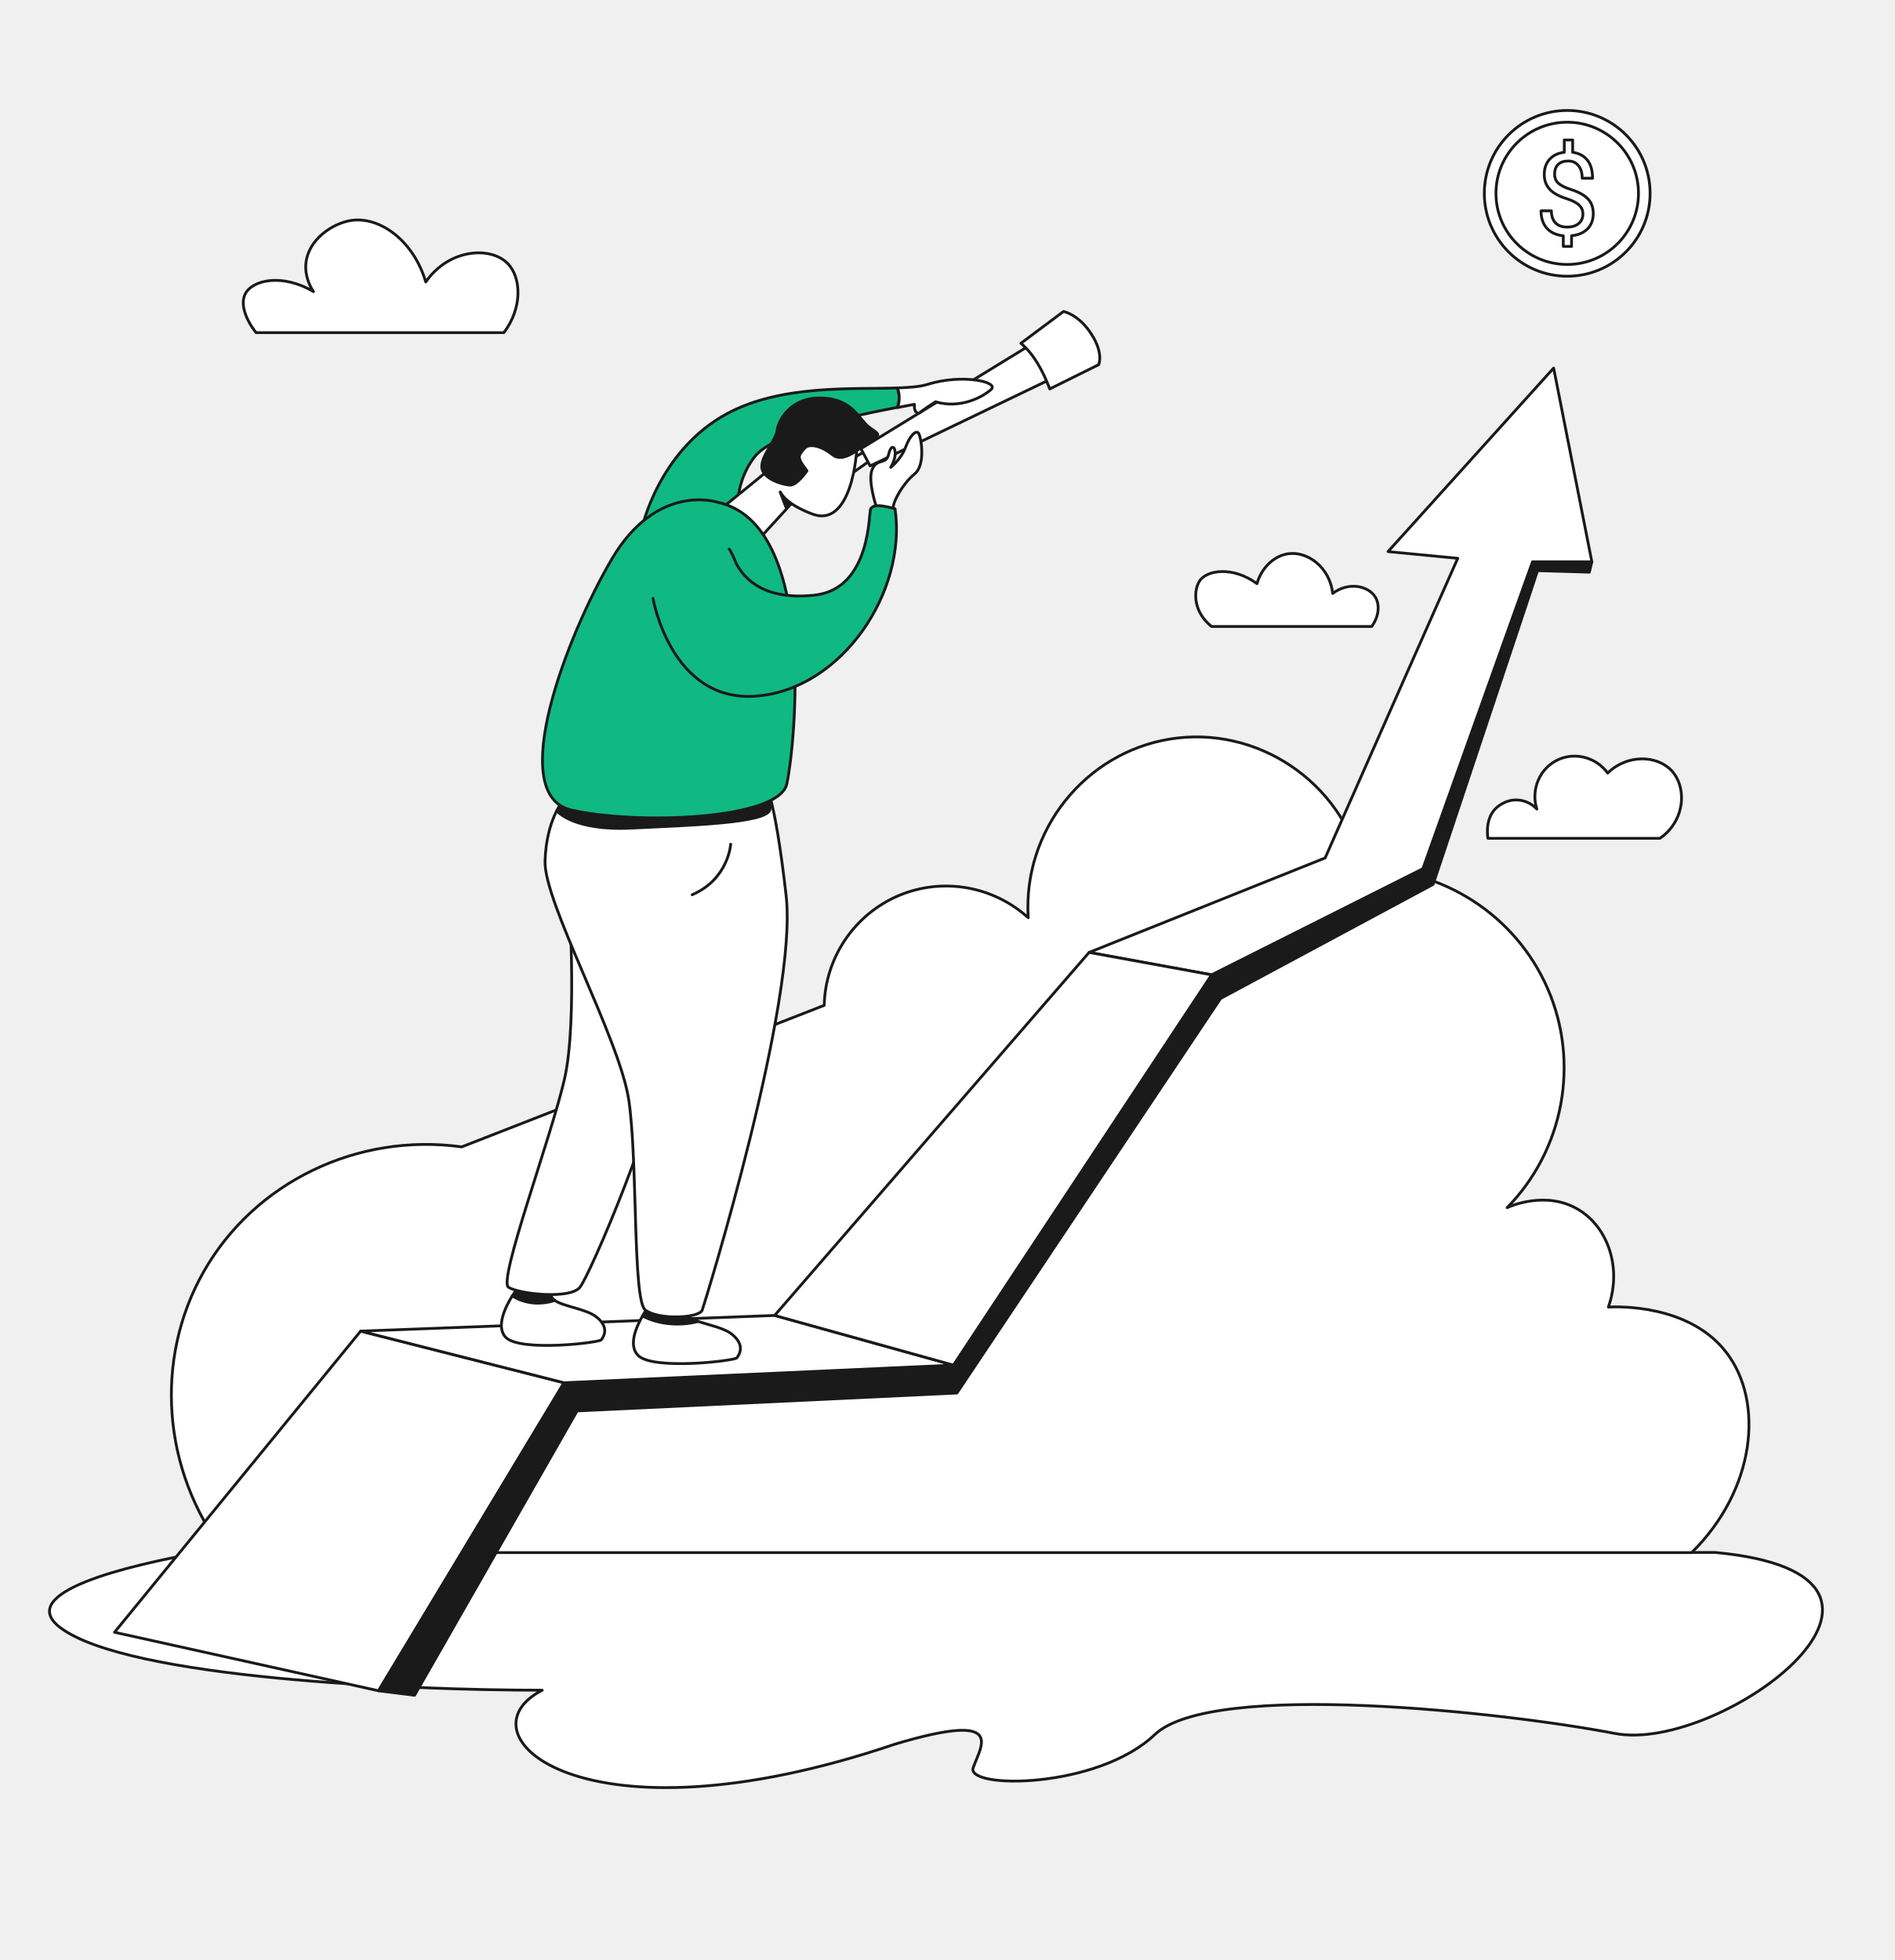
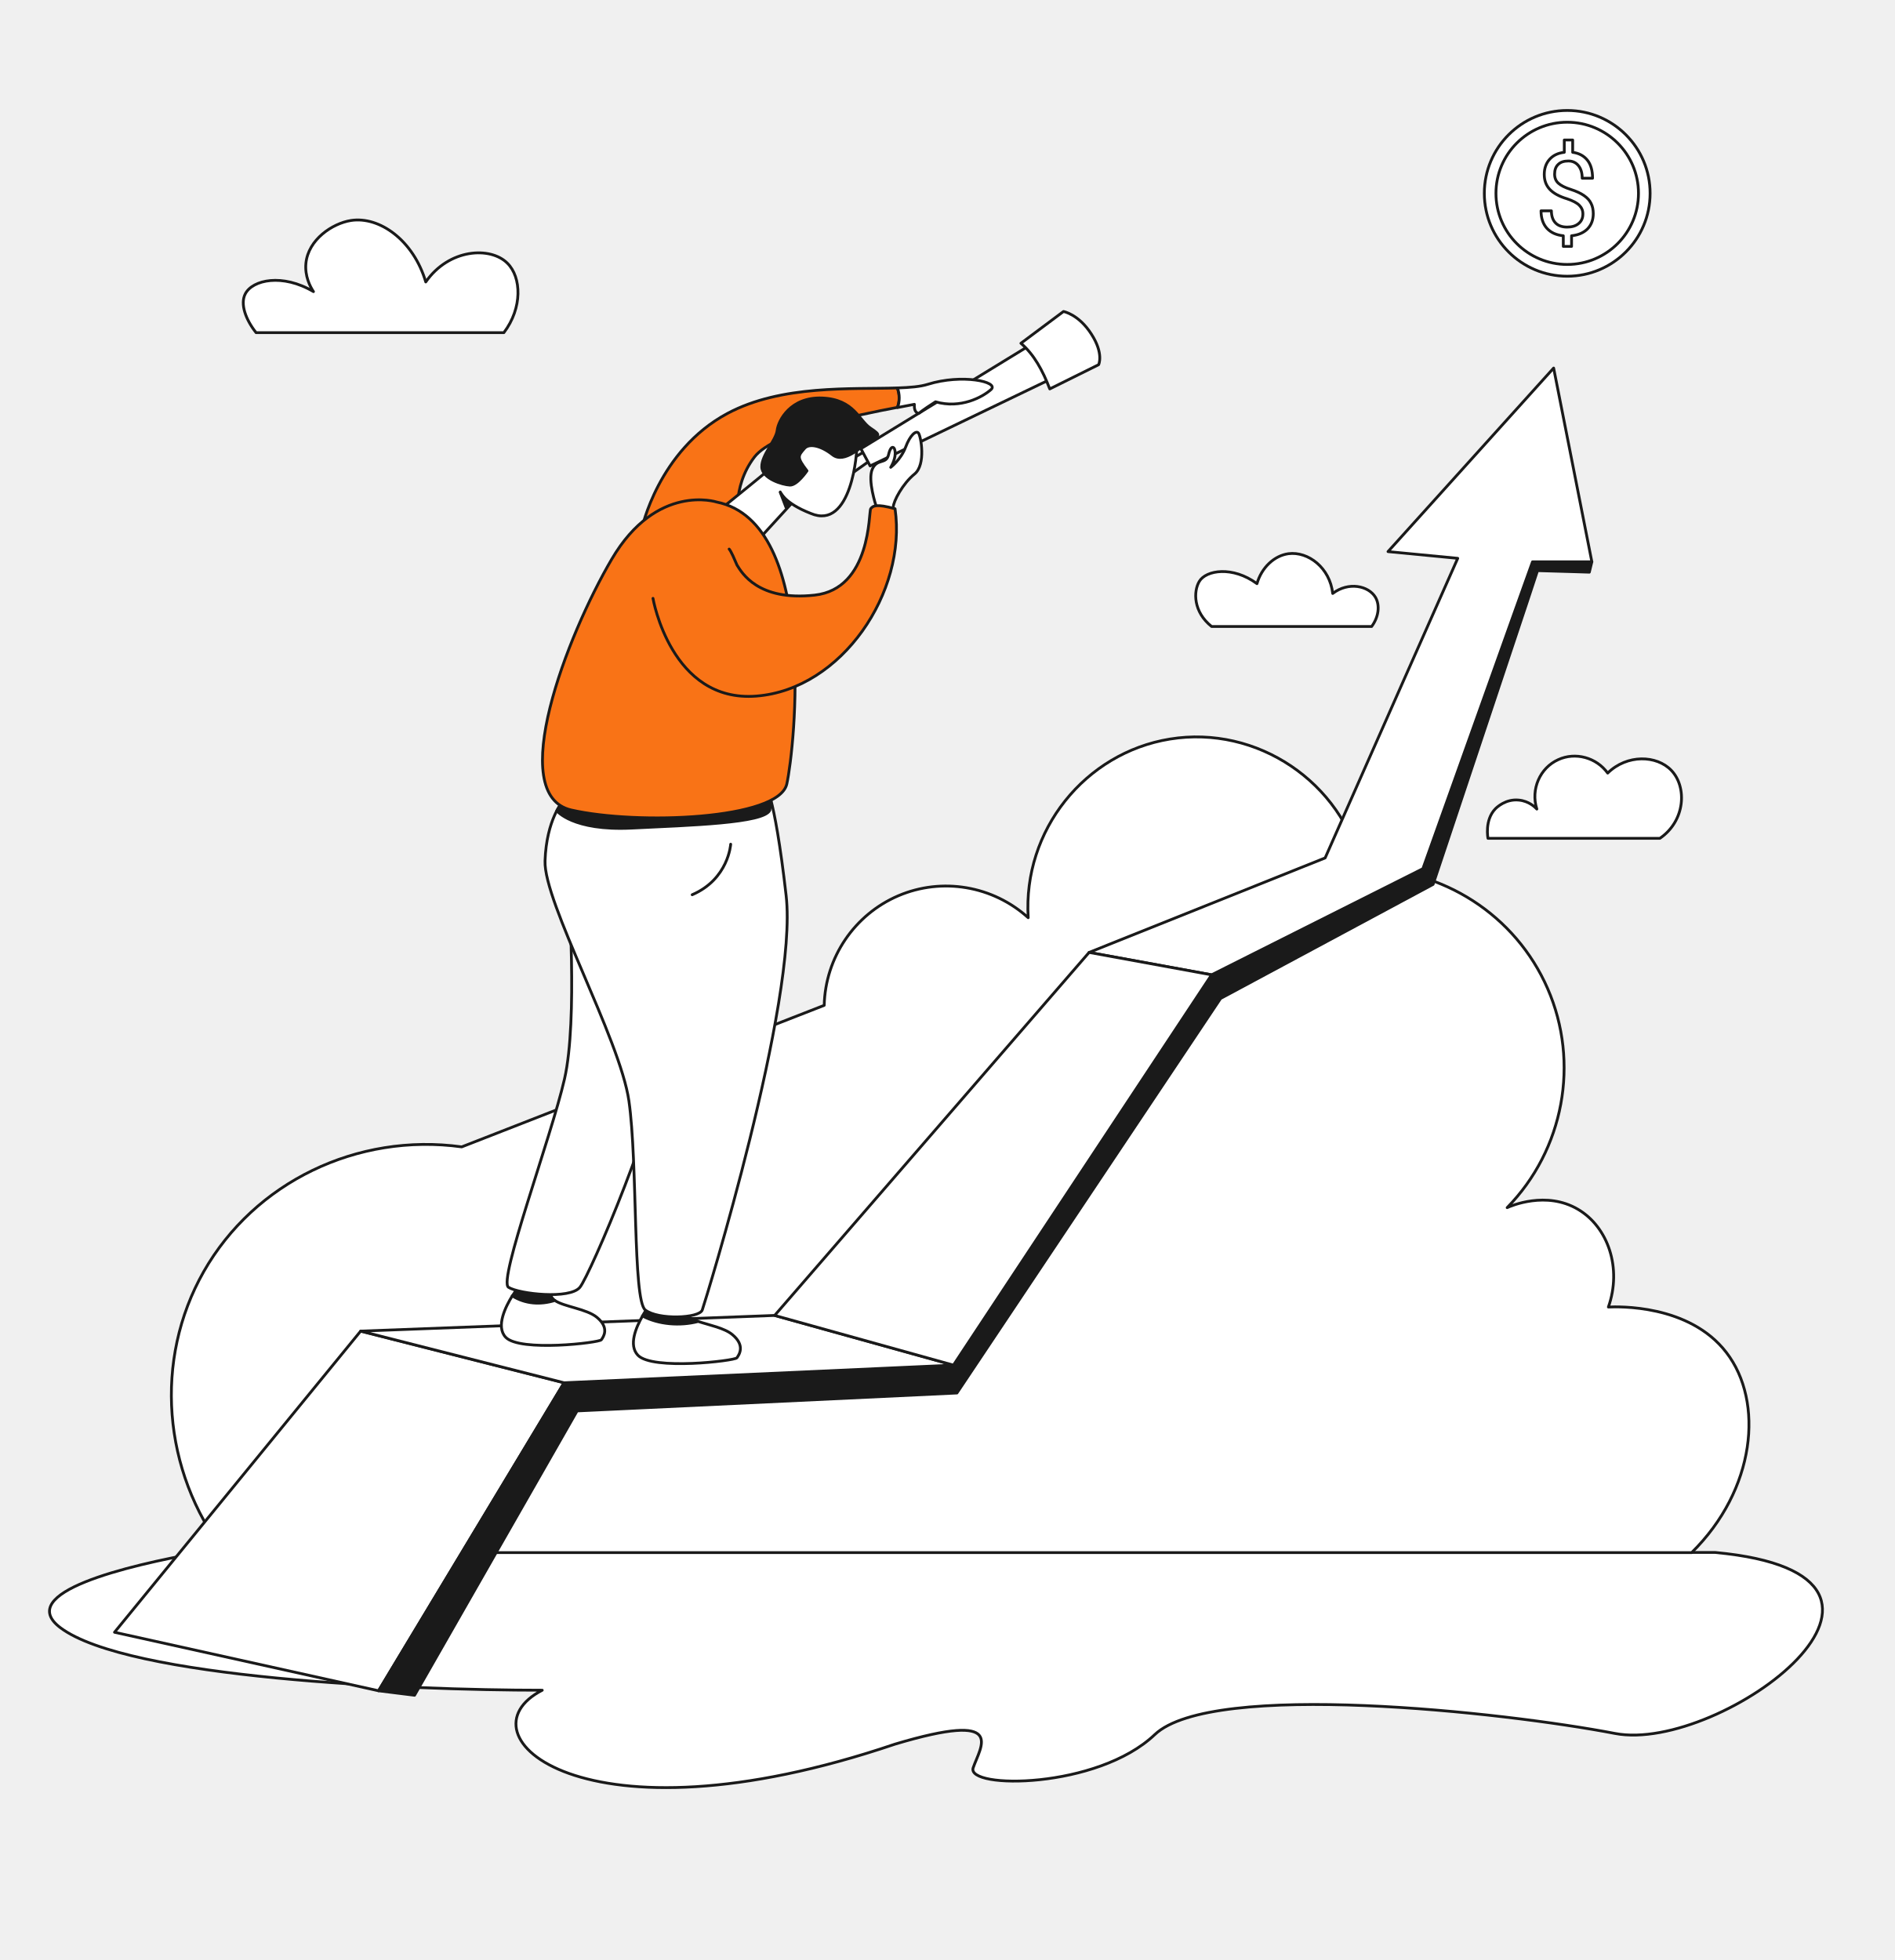
<svg xmlns="http://www.w3.org/2000/svg" version="1.1" id="Layer_1" x="0px" y="0px" viewBox="0 0 1353 1400" style="enable-background:new 0 0 1353 1400;" xml:space="preserve">
  <style type="text/css">
	.st0{fill:#FFFFFF;stroke:#1A1A1A;stroke-width:2;stroke-linecap:round;stroke-linejoin:round;stroke-miterlimit:10;}
	.st1{fill:#1A1A1A;stroke:#1A1A1A;stroke-width:2;stroke-linecap:round;stroke-linejoin:round;stroke-miterlimit:10;}
- 	.st2{fill:#10B981;stroke:#1A1A1A;stroke-width:2;stroke-linecap:round;stroke-linejoin:round;stroke-miterlimit:10;}
+ 	.st2{fill:#F97316;stroke:#1A1A1A;stroke-width:2;stroke-linecap:round;stroke-linejoin:round;stroke-miterlimit:10;}
	.st3{display:none;}
	
		.st4{display:inline;fill:#FFFFFF;stroke:#1A1A1A;stroke-width:2;stroke-linecap:round;stroke-linejoin:round;stroke-miterlimit:10;}
	.st5{display:inline;}
	
		.st6{display:inline;fill:#1A1A1A;stroke:#1A1A1A;stroke-width:2;stroke-linecap:round;stroke-linejoin:round;stroke-miterlimit:10;}
</style>
  <g>
    <path class="st0" d="M1225.1,1108.9H143.2c-52.6,9.4-133.4,28.7-100,53.8c48.2,36.1,247.5,44.6,344.1,44.6   c-61.1,31.3,28,114.4,252,38.5c80.7-24.1,61,1.6,55.8,16.9c-5.2,15.3,88.7,15.3,129.7-23.7c40.9-38.9,249.3-16.1,328.8-0.8   C1229.3,1252.7,1401,1125.3,1225.1,1108.9z" />
    <path class="st0" d="M1233.1,966.1c-26.6-34.7-77.8-32.8-84.3-32.5c9.8-27.8-0.2-57.1-21.7-69.8c-22.7-13.4-48-2.4-50.6-1.2   c40.5-41.4,52-103.6,28.9-156.5c-22.8-52.4-75.2-86.2-132.5-85.5c-14.4-62.2-75.2-102.8-137.3-92.7   c-60.7,9.9-105.1,65.3-101.2,127.6c-25.2-22.8-61.5-29-92.7-15.7c-31.4,13.4-52.2,44.1-53,78.3c-86.3,33.7-172.6,67.4-258.9,101.1   c-74.7-10.3-148,25.3-184.3,89.1c-35.8,63-29.4,142.5,15.1,200.7h1047.7C1253.9,1064.1,1260.2,1001.3,1233.1,966.1z" />
    <g>
      <polygon class="st0" points="257.6,950.8 81.8,1165.9 270.4,1207.7 402.9,987.7   " />
      <polygon class="st1" points="1094.6,401.3 1082.4,435.4 1016.3,620.5 865.4,696.3 681,975.1 402.9,987.7 270.4,1207.7     296.1,1210.9 412.2,1007.8 683.5,995 871.8,713.2 1023.6,631.7 1090.7,430.3 1098.2,407.6 1125.7,408.4 1135.2,408.7 1137,401.3       " />
      <polygon class="st0" points="1016.3,620.5 1082.4,435.4 1094.6,401.3 1137,401.3 1109.7,262.9 991.4,394 1041.2,398.8 1003,485     946.5,612.8 777.9,680.3 865.4,696.3   " />
      <polygon class="st0" points="681,975.1 553.3,939.6 257.6,950.8 402.9,987.7   " />
      <polygon class="st0" points="865.4,696.3 777.9,680.3 553.3,939.6 681,975.1   " />
    </g>
    <path class="st0" d="M1185.6,598.8c-40.9,0-81.9,0-122.8,0c0,0-2.6-13,5.3-21.1c0.9-0.9,7.3-7.2,16.8-6.2   c7.2,0.7,11.6,5.1,12.8,6.4c-4.5-14.1,2.2-29.4,15.3-35.3c12.2-5.6,27.2-1.6,35.3,9.6c13.9-13.6,35-12.8,45.4-2   C1205.2,562.2,1203.7,586.4,1185.6,598.8z" />
    <path class="st0" d="M865.4,447.5c36.6,0,77.7,0,114.3,0c5-6.7,6.1-15.1,2.7-20.9c-4.9-8.2-19.2-11.3-30.5-2.7   c-2-18.3-17.5-30.2-31.6-28.4c-10.2,1.4-19.2,9.9-22.5,21.4c-17.4-12.8-36.4-9.7-41.2-1.6C852.3,422.5,852.3,437.1,865.4,447.5z" />
    <path class="st0" d="M182.9,237.6c59,0,118,0,177,0c13.4-17.7,12.6-39.6,2.5-49.6c-12.1-12.1-41.7-10.5-58.3,13.4   c-8.8-29.8-33.1-47.1-53.5-43.9c-13.2,2.1-30.4,13.6-32.1,30.5c-0.9,9.2,3,16.7,5.4,20.3c-22.1-13.1-43.5-8.5-48.7,1.6   C171.4,217.1,175.5,228.3,182.9,237.6z" />
    <g>
      <polygon class="st0" points="621.1,320.5 605.9,329.3 607.7,338.7 623.9,327.2   " />
      <polygon class="st0" points="614.9,320.5 763.7,229.4 780.8,256.2 621.5,332.8   " />
      <path class="st0" d="M729.2,245.2c9.3,7.9,15.6,19.5,20.6,32.6l34.9-17.3c0,0,3.9-7.8-5.2-21.9c-9.1-14.2-19.9-16.1-19.9-16.1    L729.2,245.2z" />
      <path class="st2" d="M640.9,277.1c-32,1.1-82.6-2.5-121.3,18.2C470,321.9,458.3,378,458.3,378l69.2-4.2c0,0-5.4-25.5,11.4-47.4    c14-18.1,74.6-30.2,102-35.4C642.7,286.7,642.6,281.7,640.9,277.1z" />
      <path class="st0" d="M662.7,274.5c-5.3,1.7-12.8,2.3-21.7,2.6c1.7,4.6,1.7,9.5,0.1,14c5.7-1.1,9.9-1.9,12-2.3    c-0.4,6.8,3.3,6.4,3.3,6.4s2.2-2.1,11.8-8.2c17.9,5.2,33.7-3.4,39.7-8.8C713.8,272.7,687.2,266.9,662.7,274.5z" />
      <path class="st1" d="M396.3,928.9c-1.5-1.1-2.5-2.3-2.7-3.7c-1-7.8-24.6-4.1-24.6-4.1s-1.3,1.8-3.1,4.6    C375.1,931.5,386.2,932.1,396.3,928.9z" />
      <path class="st0" d="M426.4,941c-7.3-6.1-23.6-7.6-30.1-12.1c-10.1,3.2-21.1,2.6-30.4-3.3c-4.6,7.4-12,21.9-4.7,29.6    c10.1,10.6,66.8,3.9,68.3,1.8S435.5,948.6,426.4,941z" />
      <path class="st1" d="M498.7,943.8c-5.2-1.8-9.2-3.8-9.6-6.9c-1.1-8-25.4-4.3-25.4-4.3s-2.3,3-4.8,7.3    C470.5,946.1,485.8,947.2,498.7,943.8z" />
      <path class="st0" d="M523.1,953.3c-5.6-4.7-16.5-6.8-24.4-9.4c-13,3.4-28.2,2.2-39.8-3.9c-4.6,8.1-10.1,20.8-3.3,28    c10.4,11,69,4,70.7,1.9C527.9,967.7,532.5,961.1,523.1,953.3z" />
      <path class="st0" d="M405.9,633.7c0,0,7,94.7-2.7,137s-47.6,144-40,148.8c7.6,4.8,43.8,8.8,51,0c7.2-8.8,57.5-126,61.7-173    S405.9,633.7,405.9,633.7z" />
      <path class="st0" d="M402.1,572.2c0,0-11.8,13.1-12.8,42.7c-1.1,29.6,53.5,127,59.9,171.4s2.6,142.2,11.7,149.4s38.6,6,40.7,0    c2.1-6,68.5-220.6,59.9-296s-15.5-80.8-15.5-80.8L402.1,572.2z" />
      <path class="st0" d="M521.9,603c0,0-1.5,24.9-27.5,36.1" />
      <path class="st1" d="M397.7,579.1c0,0,11.1,14.5,53.5,12.4c42.4-2.1,94.3-3.5,98.6-12.7c1.4-10.6,1.4-10.6,1.4-10.6l-3.8-5    c0,0-143.6,4.3-143.6,5.4S397.7,579.1,397.7,579.1z" />
      <path class="st0" d="M557.3,351.4c0,0,2.9,8,21.7,15.3c29.4,12.6,33.5-44.7,32.9-48.7c-0.5-4-4.8-15.3-28.4-16.3    s-34.8,34.3-34.8,34.3s-36.9,30.2-38,30.8l29.7,20.1l24.8-27.1" />
      <path class="st1" d="M557.4,351.9l4,10.5l3.4-2.3C562.1,359.6,560.1,355.5,557.4,351.9z" />
      <path class="st1" d="M576.4,336.3c0,0-7,10.4-12.2,10.2c-5.2-0.2-19.9-4.6-20.1-13s10.2-19.1,11-26.1c0.8-7,9.6-24.1,32.3-23.1    c22.7,1,26.1,16.1,34.3,21.5c8.2,5.4,5.8,5.2,0,8.8c-5.8,3.6-18.5,17.1-27.1,10.2c-8.6-6.8-16.8-8.1-19.9-4.6    C569.9,325.7,568.9,326.5,576.4,336.3z" />
      <path class="st0" d="M625.8,361.5c0,0-6.3-18.6-2.7-26.5s9.9-2.9,11.6-10.4c1.7-7.5,4.8-5.8,4.7-0.7c-0.1,5.1-3.2,9.9-3.2,9.9    s7.2-5.4,10.6-14.3c3.3-8.9,7.5-12.2,9.2-10.2c1.7,2,5.6,22.5-2.8,29.3S638.1,358,638,362.3C637.9,366.5,625.8,361.5,625.8,361.5z    " />
      <path class="st2" d="M511.9,358.6c0,0-42.8-13.9-74.9,40.7s-76,168.6-28.9,179.3c47.1,10.7,148.3,7,153.9-18.7    S585,373.4,511.9,358.6z" />
      <path class="st2" d="M466.4,427.4c0,0,12.8,74.7,73.9,69.8c61-4.8,107.6-74.4,99-133.8c-13.4-3.7-15.9-2.1-17.4,0    c-1.5,2.1,0.5,57.3-40.1,61.7c-40.5,4.4-52-16.1-55.4-21.5c-4.6-11-5.6-11.4-5.6-11.4" />
    </g>
    <g>
      <ellipse class="st0" cx="1119.4" cy="138.1" rx="59.2" ry="59.2" />
      <ellipse class="st0" cx="1119.4" cy="138.1" rx="50.9" ry="50.8" />
      <g>
        <g>
          <path class="st0" d="M1130.6,152.8c0-2.5-0.9-4.5-2.6-6.2c-1.7-1.7-4.6-3.2-8.7-4.6c-5.7-1.7-9.8-4-12.4-6.8      c-2.6-2.8-3.9-6.3-3.9-10.6c0-4.4,1.3-8,3.8-10.8c2.5-2.8,6-4.5,10.5-5v-8.8h6v8.8c4.5,0.6,8,2.5,10.5,5.6      c2.5,3.1,3.7,7.5,3.7,12.9h-7.4c0-3.8-0.9-6.8-2.7-9c-1.8-2.2-4.2-3.3-7.2-3.3c-3.2,0-5.6,0.8-7.3,2.5c-1.7,1.6-2.5,3.9-2.5,6.9      c0,2.7,0.9,4.9,2.7,6.5c1.8,1.6,4.7,3.1,8.8,4.4c4.1,1.3,7.2,2.8,9.5,4.4c2.3,1.6,4,3.4,5,5.5c1.1,2.1,1.6,4.6,1.6,7.4      c0,4.5-1.4,8.1-4.1,10.9c-2.7,2.7-6.5,4.4-11.4,4.9v7.6h-5.9v-7.6c-5-0.5-8.8-2.2-11.7-5.3c-2.8-3.1-4.2-7.3-4.2-12.5h7.4      c0,3.7,1,6.6,2.9,8.6c1.9,2,4.7,3,8.3,3c3.5,0,6.2-0.8,8.2-2.5C1129.6,158,1130.6,155.7,1130.6,152.8z" />
        </g>
      </g>
    </g>
  </g>
  <g class="st3">
    <path class="st4" d="M183.8,806.1l604.1,317.7c39.3-25.1,73.9-56.1,87.5-113.2L487.6,497.5L183.8,806.1z" />
    <g class="st5">
      <path class="st0" d="M668.2,1077.9c-7.8-2.1-17.9-4.2-27.7-3.9L513.7,1198c3.7-2.4,12.1-4.4,28.5,6.8    c15.8,10.7,19.3,21.5,19.3,29.2c0,6.1-2.3,10.1-2.4,10.4c0.5-0.3,1-0.6,1.5-1l107.5-80.2c-0.4,0.1-0.8,0.2-1.2,0.3    c0.4-0.1,0.8-0.2,1.2-0.3l47.9-35.7C719.9,1100.2,690.9,1084.4,668.2,1077.9z" />
      <path class="st0" d="M665.4,1049.5l-25,24.4c9.8-0.3,19.9,1.8,27.7,3.9c22.7,6.5,51.7,22.4,47.9,49.6l42.1-31.4    C771.8,1073.1,704.9,1017.4,665.4,1049.5z" />
      <polygon class="st0" points="559.2,1244.4 559.2,1244.4 559.2,1244.4   " />
      <path class="st0" d="M513.7,1198l-0.4,0.4l-2,2C511.4,1200.3,512.1,1199.1,513.7,1198z" />
      <path class="st1" d="M561.6,1234c0,6.1-2.3,10.1-2.4,10.4c0,0,0,0,0,0c-14.9,8.1-58.8-26.9-47.9-44l0,0l2-2l0.4-0.4    c3.7-2.4,12.1-4.4,28.5,6.8C558.1,1215.5,561.6,1226.4,561.6,1234z" />
    </g>
    <path class="st4" d="M183.8,806.1c0,0,74.2,32.6,197.5-101.3c92.5-100.4,128.3-182.4,106.4-207.3   c-31.7-32.3-168.1,58.1-210.9,114.8C239.2,661.9,140.9,765.4,183.8,806.1z" />
    <path class="st6" d="M198.4,790.9c0,0,67,29.4,178.2-91.5c83.4-90.7,115.8-164.6,96-187.1C444,483.2,320.9,564.8,282.2,616   C248.4,660.8,159.6,754.1,198.4,790.9z" />
    <path class="st6" d="M867.3,1036l-6.2,13.5c0,0-13.1-19.7-33.7-33.5c6-9,6-9,6-9C845.9,1013.6,857,1023.9,867.3,1036z" />
    <path class="st6" d="M851.9,1065.2l-8.4,11.7c0,0-13.1-19.7-33.7-33.5c6-9,6-9,6-9C828.3,1040.9,841.5,1053,851.9,1065.2z" />
    <path class="st6" d="M828,1093.2l-11.7,8.9c-0.8,3.1-14.8-12.9-33.7-33.5c6-9,6-9,6-9C798.7,1069.9,814.9,1085.4,828,1093.2z" />
    <path class="st4" d="M76.6,672.3c-1.3,4-0.4,7.9,1.8,8.6l43,13.6c2.3,0.7,5.2-2,6.4-6c1.3-4,0.4-7.9-1.8-8.6l-43-13.6   C80.7,665.6,77.9,668.3,76.6,672.3z" />
    <path class="st4" d="M140.7,544.5c-2.7,3.3-3.3,7.1-1.4,8.6l35,28.4c1.9,1.5,5.5,0.1,8.2-3.2c2.7-3.3,3.3-7.1,1.4-8.6l-35-28.4   C147,539.8,143.4,541.2,140.7,544.5z" />
    <path class="st4" d="M224.4,445.2c-3.4,2.5-5,6-3.6,8l26.5,36.5c1.4,1.9,5.3,1.5,8.7-1c3.4-2.5,5-6,3.6-8l-26.5-36.5   C231.7,442.3,227.8,442.7,224.4,445.2z" />
    <path class="st4" d="M340.3,407.7c-4.2,0.5-7.3,2.8-7.1,5.2l5.3,44.8c0.3,2.4,3.9,3.9,8.1,3.4s7.3-2.8,7.1-5.2l-5.3-44.8   C348.1,408.7,344.5,407.2,340.3,407.7z" />
    <path class="st4" d="M264.4,725.2c0,0-53-82.7-12.8-128.4S355.9,592,384,612S311.8,749.3,264.4,725.2z" />
  </g>
</svg>
